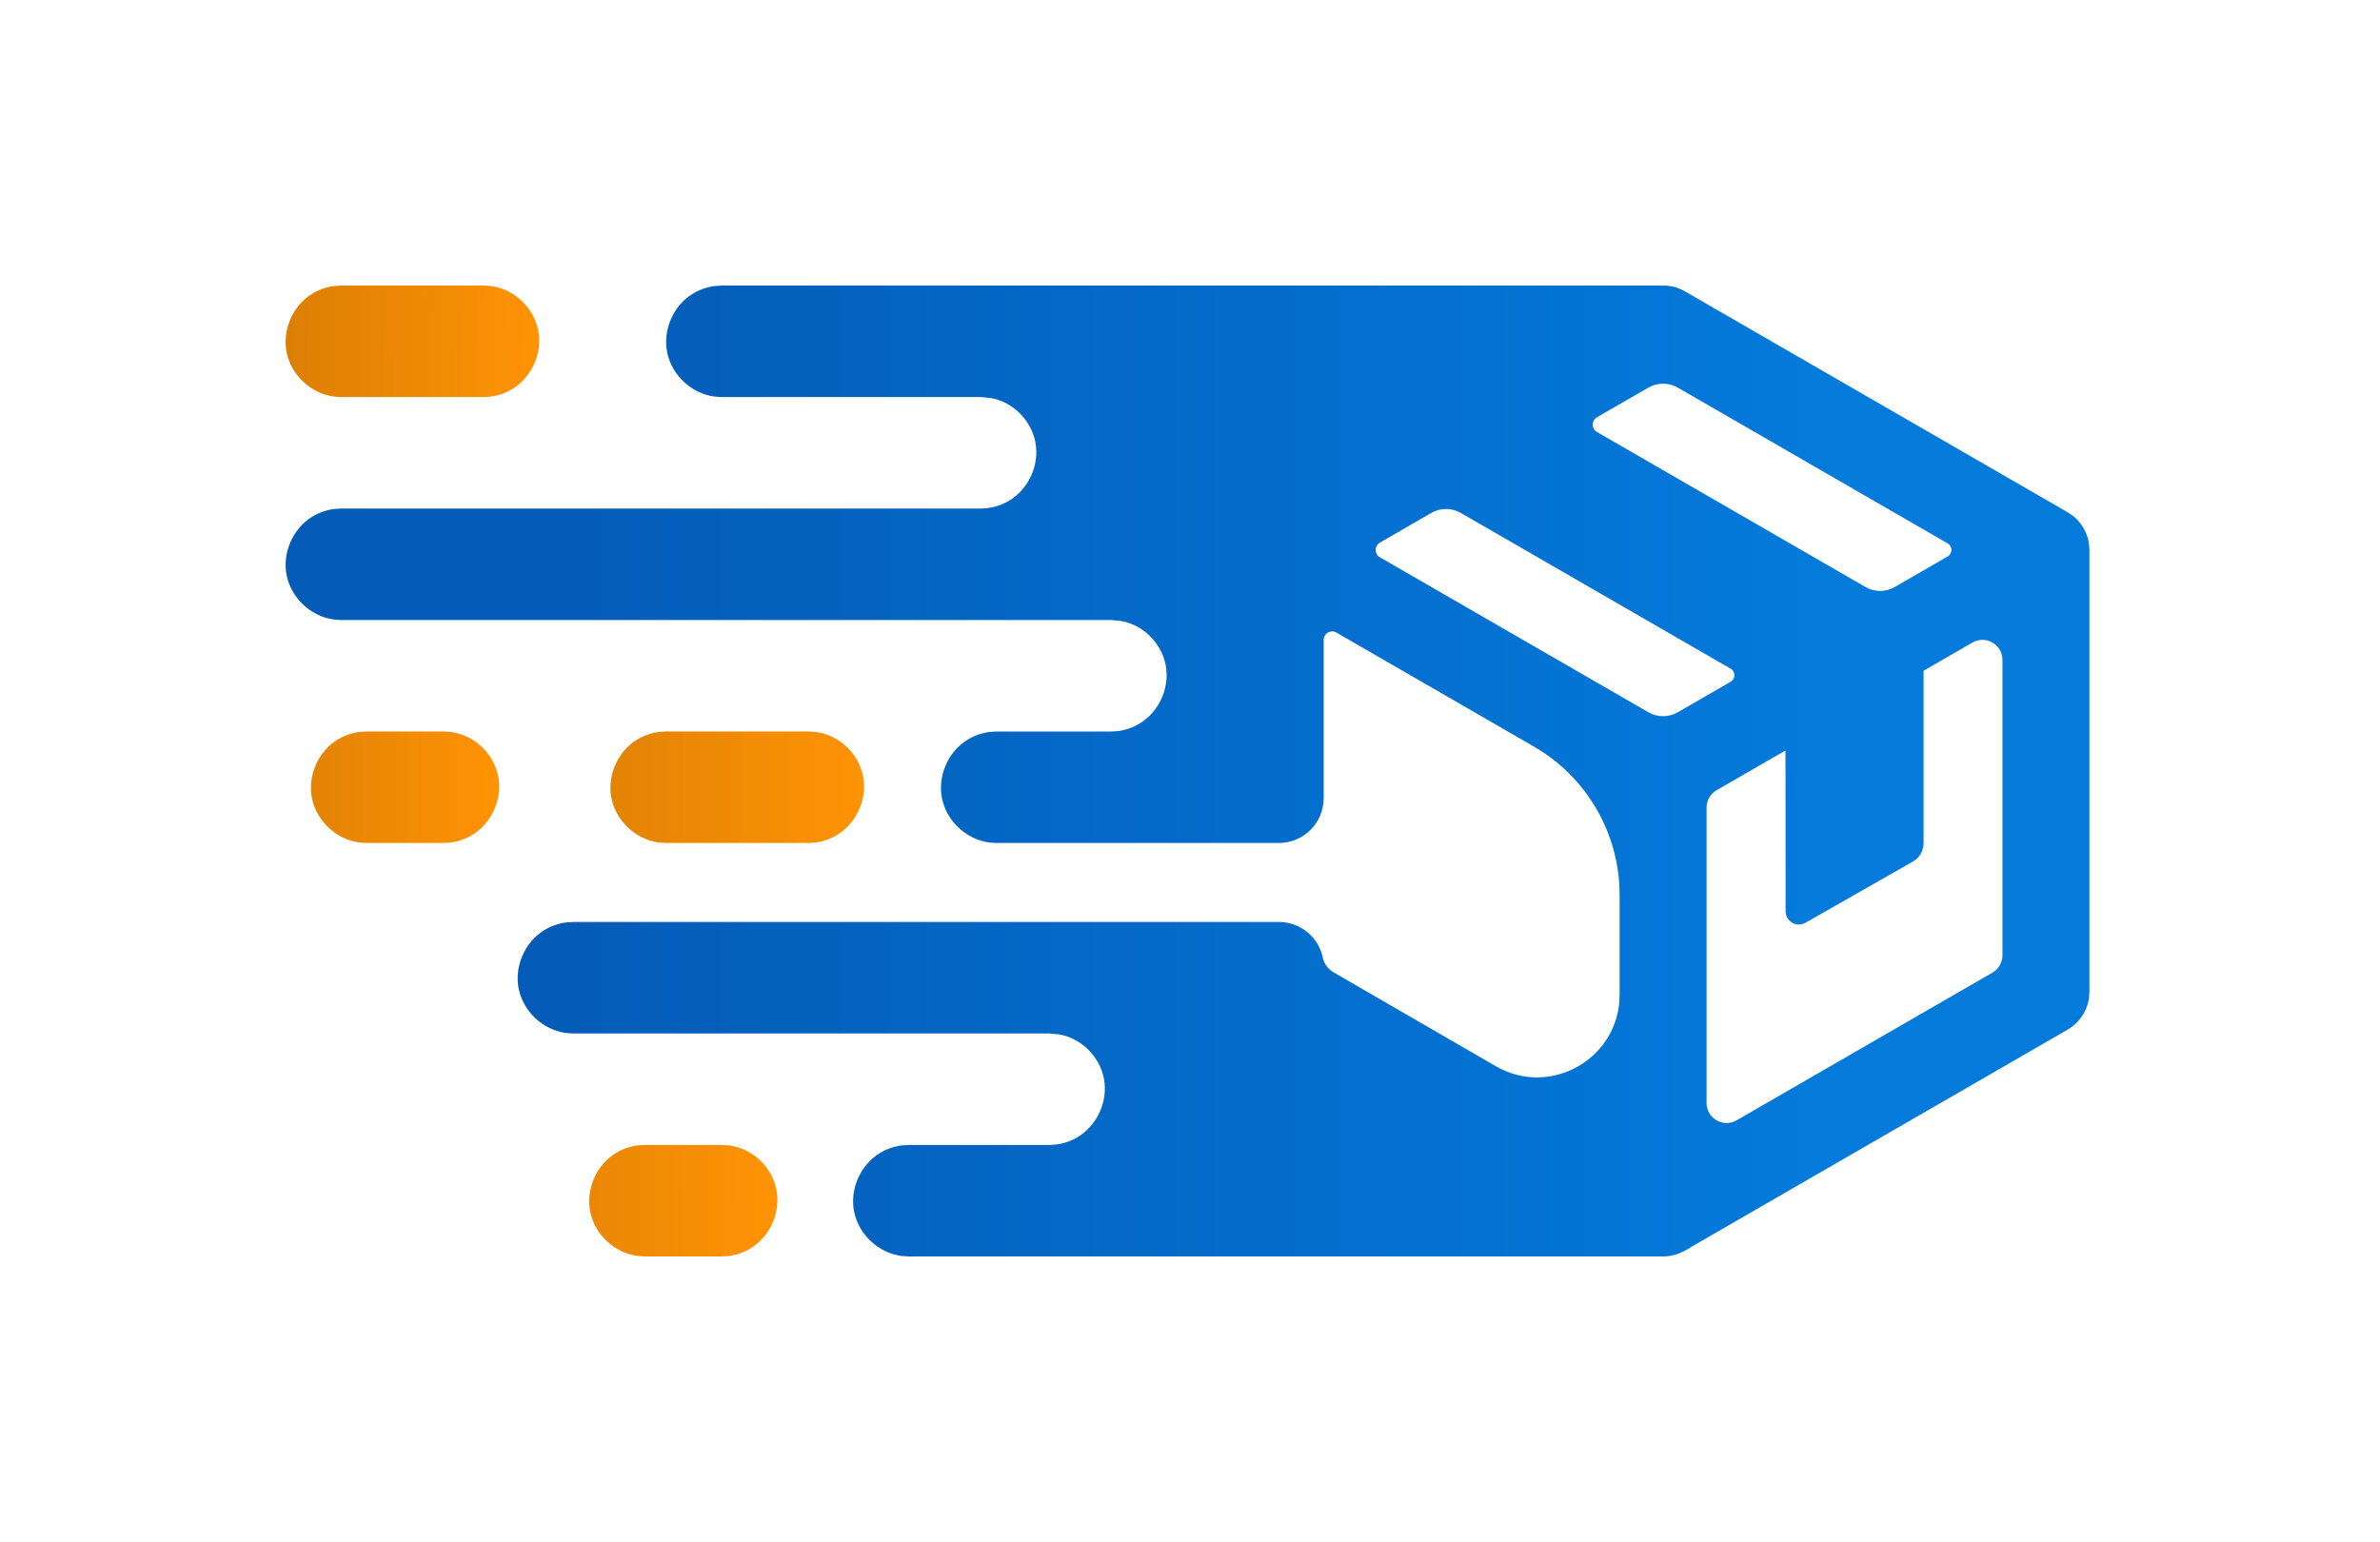
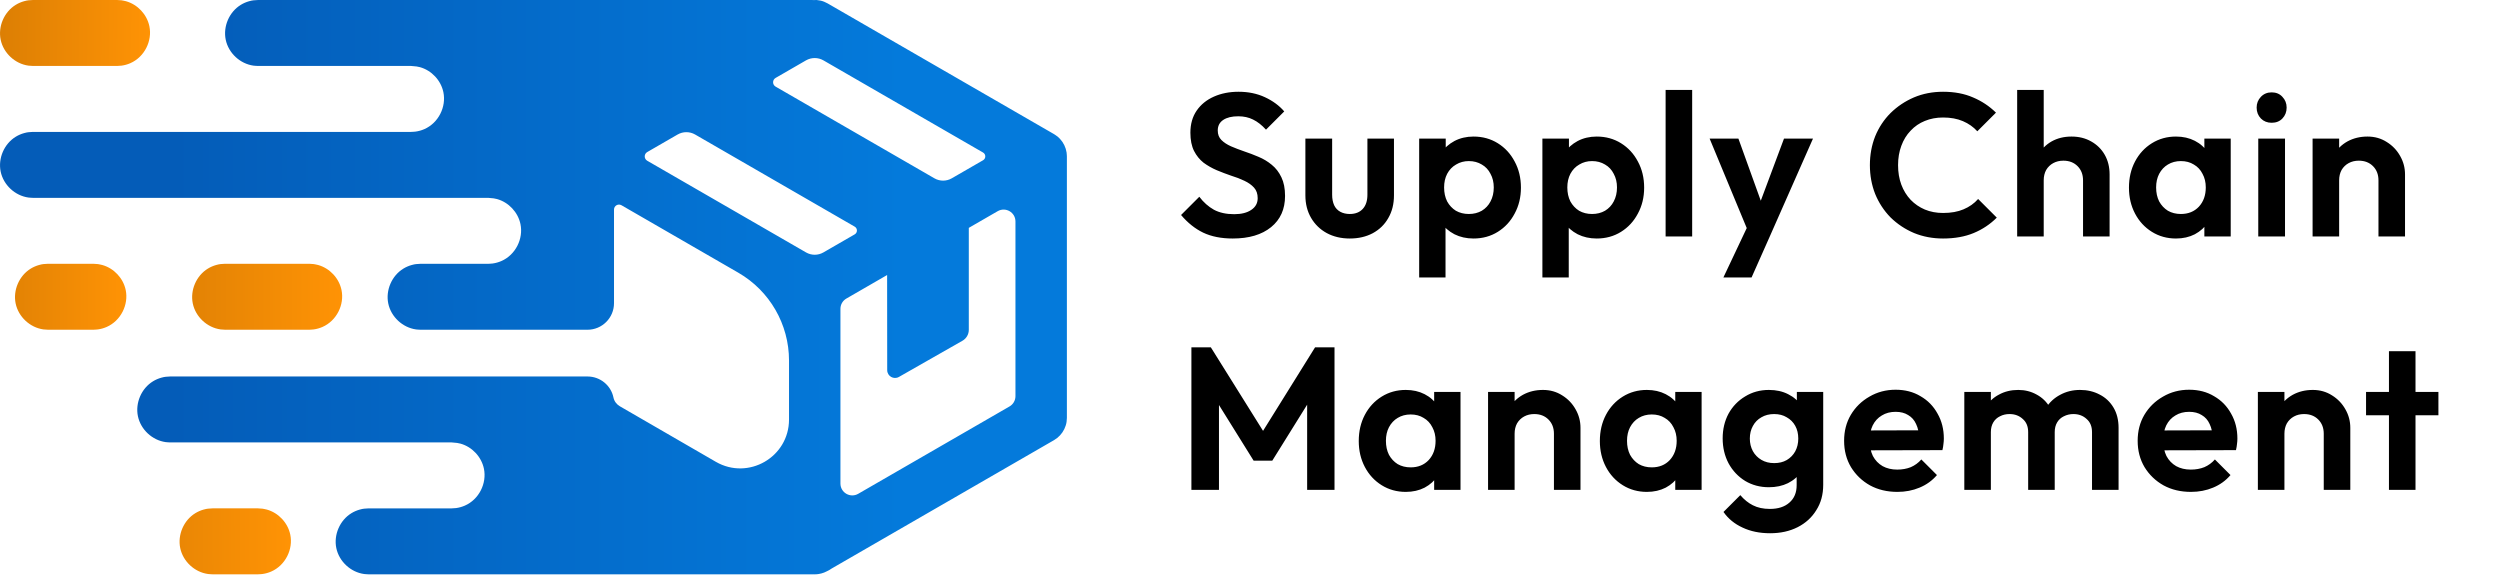
- <svg xmlns="http://www.w3.org/2000/svg" width="250" height="162" viewBox="0 0 250 162" fill="none">
-   <path d="M69.172 88.505C69.436 88.541 69.704 88.541 69.97 88.56H84.919C85.184 88.542 85.452 88.542 85.716 88.505C86.245 88.433 86.761 88.287 87.252 88.074C89.797 86.968 91.189 84.096 90.652 81.511C90.211 79.39 88.549 77.638 86.499 77.064C86.243 76.991 85.977 76.955 85.716 76.9C85.45 76.882 85.184 76.864 84.919 76.846H69.97C69.263 76.894 69.077 76.87 68.39 77.063C67.876 77.206 67.383 77.42 66.927 77.698C64.853 78.959 63.749 81.549 64.236 83.893C64.734 86.288 66.8 88.179 69.172 88.505Z" fill="url(#paint0_linear_534_1029)" />
-   <path d="M35.05 41.658C35.314 41.694 35.582 41.694 35.848 41.713H50.797C51.062 41.694 51.33 41.694 51.594 41.658C52.123 41.586 52.639 41.441 53.13 41.228C55.675 40.122 57.067 37.251 56.53 34.665C56.089 32.544 54.426 30.792 52.377 30.218C52.121 30.146 51.855 30.109 51.594 30.055C51.328 30.036 51.062 30.019 50.797 30H35.848C35.141 30.048 34.955 30.024 34.268 30.217C33.754 30.36 33.261 30.575 32.805 30.852C30.731 32.113 29.627 34.703 30.114 37.047C30.612 39.441 32.678 41.332 35.05 41.658Z" fill="url(#paint1_linear_534_1029)" />
-   <path d="M48.171 77.066C47.915 76.993 47.649 76.957 47.388 76.902C47.123 76.884 46.857 76.866 46.591 76.848H38.51C37.803 76.895 37.617 76.872 36.93 77.065C36.416 77.208 35.924 77.422 35.467 77.7C33.393 78.961 32.289 81.551 32.776 83.895C33.274 86.288 35.34 88.18 37.712 88.505C37.976 88.541 38.244 88.541 38.51 88.56H46.591C46.857 88.542 47.124 88.542 47.388 88.505C47.917 88.433 48.434 88.287 48.924 88.074C51.469 86.968 52.862 84.096 52.325 81.511C51.884 79.392 50.222 77.64 48.171 77.066Z" fill="url(#paint2_linear_534_1029)" />
-   <path d="M77.398 120.503C77.142 120.431 76.877 120.395 76.616 120.34C76.35 120.321 76.084 120.304 75.819 120.285H67.737C67.031 120.334 66.844 120.31 66.157 120.502C65.643 120.646 65.151 120.86 64.695 121.137C62.62 122.399 61.516 124.988 62.004 127.333C62.501 129.725 64.568 131.617 66.94 131.942C67.204 131.979 67.472 131.979 67.737 131.997H75.819C76.084 131.979 76.352 131.979 76.616 131.942C77.144 131.87 77.661 131.725 78.152 131.512C80.697 130.406 82.089 127.535 81.552 124.95C81.112 122.83 79.449 121.078 77.398 120.503Z" fill="url(#paint3_linear_534_1029)" />
-   <path d="M219.471 57.669C219.469 57.621 219.467 57.574 219.463 57.526C219.456 57.381 219.448 57.236 219.426 57.094C219.29 56.191 218.878 55.337 218.257 54.668C217.937 54.322 217.773 54.208 217.485 54.015C217.418 53.967 217.348 53.921 217.278 53.877C217.251 53.859 217.222 53.839 217.192 53.82L176.975 30.601C176.77 30.502 176.572 30.388 176.36 30.305C175.792 30.082 175.63 30.092 175.032 30.002C174.827 30.002 174.623 30.003 174.419 30.013C174.367 30.009 174.314 30.006 174.262 30.002H75.818C75.112 30.05 74.925 30.026 74.238 30.219C73.723 30.363 73.232 30.576 72.775 30.854C70.701 32.115 69.597 34.705 70.085 37.049C70.582 39.442 72.648 41.334 75.021 41.659C75.285 41.695 75.552 41.695 75.818 41.714H103.017C103.287 41.739 103.724 41.779 103.993 41.805C104.194 41.842 104.394 41.876 104.59 41.931C106.641 42.505 108.303 44.258 108.744 46.378C109.281 48.964 107.889 51.835 105.344 52.941C104.854 53.154 104.337 53.299 103.808 53.371C103.544 53.407 103.276 53.407 103.01 53.426H35.849C35.142 53.474 34.956 53.45 34.269 53.643C33.755 53.786 33.262 54 32.806 54.278C30.732 55.539 29.628 58.128 30.115 60.473C30.613 62.866 32.679 64.758 35.051 65.083C35.315 65.119 35.583 65.119 35.849 65.138H116.707C116.976 65.163 117.413 65.203 117.683 65.229C117.883 65.266 118.083 65.3 118.28 65.355C120.33 65.929 121.993 67.682 122.433 69.802C122.971 72.388 121.578 75.259 119.033 76.365C118.544 76.578 118.027 76.723 117.497 76.796C117.233 76.832 116.966 76.832 116.7 76.851H104.687C103.981 76.899 103.794 76.875 103.107 77.068C102.593 77.211 102.101 77.425 101.645 77.703C99.57 78.964 98.467 81.554 98.954 83.898C99.451 86.291 101.518 88.183 103.89 88.508C104.154 88.544 104.421 88.544 104.687 88.563H134.331C136.935 88.563 139.045 86.452 139.045 83.848V67.221C139.045 66.539 139.784 66.112 140.375 66.453L161.124 78.433C166.696 81.649 170.128 87.594 170.128 94.028V104.508C170.128 111.182 162.905 115.352 157.126 112.015L140.092 102.159C139.51 101.823 139.084 101.262 138.949 100.605C138.51 98.461 136.608 96.863 134.331 96.863H60.223C59.517 96.911 59.33 96.887 58.643 97.08C58.129 97.223 57.637 97.437 57.181 97.715C55.106 98.976 54.003 101.565 54.49 103.91C54.987 106.303 57.054 108.195 59.426 108.52C59.69 108.556 59.958 108.556 60.223 108.575H110.216C110.486 108.6 110.923 108.64 111.192 108.666C111.393 108.703 111.593 108.737 111.789 108.792C113.839 109.366 115.502 111.119 115.943 113.239C116.48 115.825 115.088 118.696 112.543 119.802C112.053 120.015 111.536 120.16 111.007 120.233C110.743 120.269 110.475 120.269 110.209 120.288H95.46C94.753 120.336 94.567 120.312 93.88 120.505C93.366 120.648 92.874 120.862 92.417 121.14C90.343 122.401 89.239 124.99 89.726 127.335C90.224 129.728 92.29 131.62 94.662 131.945C94.926 131.981 95.194 131.981 95.46 132H174.405C174.436 131.998 174.466 131.996 174.498 131.995C174.568 131.998 174.637 132.001 174.708 132C174.817 132.001 174.927 131.996 175.035 131.988C175.156 131.979 175.276 131.964 175.396 131.945C175.726 131.894 176.051 131.807 176.363 131.684C176.476 131.64 176.585 131.586 176.693 131.532C176.708 131.526 176.723 131.521 176.737 131.514C177.09 131.361 177.419 131.172 177.725 130.956L217.194 108.169C217.382 108.041 217.58 107.927 217.758 107.784C218.471 107.216 219.005 106.432 219.274 105.56C219.454 104.977 219.431 104.816 219.477 104.213V57.775C219.474 57.74 219.472 57.704 219.471 57.669ZM176.248 40.726L204.591 57.09C205.118 57.394 205.118 58.155 204.591 58.459L199.03 61.669C198.078 62.219 196.904 62.219 195.953 61.669L167.744 45.383C167.15 45.04 167.15 44.183 167.744 43.84L173.14 40.725C174.101 40.171 175.286 40.171 176.248 40.726ZM173.155 74.832L144.947 58.547C144.353 58.204 144.353 57.347 144.947 57.004L150.343 53.889C151.304 53.334 152.489 53.334 153.451 53.889L181.793 70.253C182.32 70.557 182.32 71.318 181.793 71.622L176.232 74.832C175.28 75.381 174.107 75.381 173.155 74.832ZM210.343 100.362C210.343 101.113 209.942 101.808 209.291 102.184L182.416 117.7C181.014 118.51 179.26 117.498 179.26 115.878V84.845C179.26 84.094 179.66 83.399 180.312 83.023L187.55 78.844C187.554 84.227 187.561 91.894 187.566 95.738C187.567 96.806 188.721 97.472 189.649 96.943L200.93 90.517C201.627 90.12 202.057 89.379 202.057 88.577V70.468L207.187 67.506C208.589 66.696 210.343 67.709 210.343 69.328V100.362Z" fill="url(#paint4_linear_534_1029)" />
+ <svg xmlns="http://www.w3.org/2000/svg" width="444" height="102" viewBox="0 0 444 102" fill="none">
+   <path d="M39.174 58.505C39.438 58.541 39.706 58.541 39.971 58.56H54.92C55.186 58.542 55.454 58.542 55.718 58.505C56.246 58.433 56.763 58.287 57.254 58.074C59.799 56.968 61.191 54.096 60.654 51.511C60.213 49.39 58.55 47.638 56.5 47.064C56.244 46.991 55.979 46.955 55.718 46.9C55.452 46.882 55.186 46.864 54.92 46.846H39.971C39.265 46.894 39.078 46.87 38.392 47.063C37.878 47.206 37.385 47.42 36.929 47.698C34.855 48.959 33.751 51.549 34.238 53.893C34.735 56.288 36.802 58.179 39.174 58.505Z" fill="url(#paint0_linear_204_1074)" />
+   <path d="M5.052 11.658C5.316 11.694 5.584 11.694 5.849 11.713H20.798C21.064 11.694 21.332 11.694 21.596 11.658C22.124 11.586 22.641 11.441 23.132 11.228C25.677 10.122 27.069 7.251 26.532 4.665C26.091 2.544 24.428 0.792 22.378 0.218C22.122 0.146 21.857 0.109 21.596 0.055C21.33 0.036 21.064 0.019 20.798 0H5.849C5.143 0.048 4.956 0.024 4.27 0.217C3.756 0.36 3.263 0.574 2.807 0.852C0.733 2.113 -0.371 4.703 0.116 7.048C0.613 9.441 2.68 11.332 5.052 11.658Z" fill="url(#paint1_linear_204_1074)" />
+   <path d="M18.173 47.066C17.917 46.993 17.651 46.957 17.39 46.902C17.124 46.884 16.858 46.866 16.593 46.848H8.511C7.805 46.895 7.618 46.872 6.932 47.065C6.418 47.208 5.925 47.422 5.469 47.7C3.395 48.961 2.291 51.551 2.778 53.895C3.275 56.288 5.342 58.179 7.714 58.505C7.978 58.541 8.246 58.541 8.511 58.56H16.593C16.858 58.542 17.126 58.542 17.39 58.505C17.919 58.433 18.436 58.287 18.926 58.074C21.471 56.968 22.863 54.096 22.327 51.511C21.885 49.392 20.224 47.64 18.173 47.066Z" fill="url(#paint2_linear_204_1074)" />
+   <path d="M47.4 90.503C47.144 90.431 46.878 90.395 46.618 90.34C46.352 90.321 46.086 90.304 45.82 90.285H37.739C37.033 90.334 36.846 90.31 36.159 90.502C35.644 90.646 35.153 90.86 34.697 91.137C32.622 92.399 31.518 94.988 32.006 97.333C32.503 99.725 34.569 101.617 36.942 101.942C37.206 101.979 37.473 101.979 37.739 101.997H45.82C46.086 101.979 46.354 101.979 46.618 101.942C47.146 101.87 47.663 101.725 48.154 101.512C50.699 100.406 52.091 97.535 51.554 94.95C51.114 92.83 49.451 91.078 47.4 90.503Z" fill="url(#paint3_linear_204_1074)" />
+   <path d="M189.473 27.669C189.471 27.621 189.469 27.573 189.465 27.526C189.458 27.381 189.45 27.236 189.428 27.094C189.292 26.191 188.88 25.337 188.259 24.668C187.939 24.322 187.775 24.207 187.487 24.015C187.42 23.967 187.35 23.921 187.28 23.877C187.253 23.859 187.224 23.839 187.194 23.82L146.977 0.601C146.772 0.502 146.574 0.388 146.362 0.305C145.794 0.082 145.632 0.092 145.034 0.002C144.829 0.002 144.625 0.003 144.421 0.013C144.369 0.009 144.316 0.006 144.264 0.002H45.82C45.113 0.05 44.927 0.026 44.24 0.219C43.725 0.362 43.233 0.576 42.777 0.854C40.703 2.115 39.599 4.704 40.086 7.049C40.584 9.442 42.65 11.334 45.023 11.659C45.286 11.695 45.554 11.695 45.82 11.714H73.019C73.289 11.739 73.726 11.779 73.995 11.805C74.196 11.842 74.396 11.876 74.592 11.931C76.643 12.505 78.305 14.258 78.746 16.378C79.283 18.964 77.891 21.835 75.346 22.941C74.856 23.154 74.339 23.299 73.81 23.371C73.546 23.407 73.278 23.407 73.012 23.426H5.85C5.144 23.474 4.957 23.45 4.271 23.643C3.757 23.786 3.264 24 2.808 24.278C0.734 25.539 -0.37 28.128 0.117 30.473C0.614 32.866 2.681 34.758 5.053 35.083C5.317 35.119 5.585 35.119 5.85 35.138H86.709C86.978 35.163 87.415 35.203 87.685 35.229C87.885 35.266 88.085 35.3 88.282 35.355C90.332 35.929 91.995 37.682 92.435 39.802C92.973 42.388 91.58 45.259 89.035 46.365C88.546 46.578 88.029 46.723 87.499 46.796C87.235 46.832 86.968 46.832 86.702 46.851H74.689C73.983 46.899 73.796 46.875 73.109 47.068C72.595 47.211 72.103 47.425 71.647 47.703C69.572 48.964 68.469 51.554 68.955 53.898C69.453 56.291 71.52 58.183 73.892 58.508C74.156 58.544 74.423 58.544 74.689 58.563H104.333C106.937 58.563 109.047 56.452 109.047 53.848V37.221C109.047 36.539 109.786 36.112 110.377 36.453L131.126 48.433C136.698 51.649 140.13 57.594 140.13 64.028V74.508C140.13 81.182 132.907 85.352 127.128 82.015L110.094 72.159C109.512 71.823 109.086 71.262 108.951 70.605C108.512 68.461 106.61 66.863 104.333 66.863H30.225C29.519 66.911 29.332 66.887 28.645 67.08C28.13 67.223 27.639 67.437 27.182 67.715C25.108 68.976 24.005 71.565 24.492 73.91C24.989 76.303 27.055 78.195 29.428 78.52C29.692 78.556 29.959 78.556 30.225 78.575H80.218C80.488 78.6 80.925 78.64 81.194 78.666C81.395 78.703 81.595 78.737 81.791 78.792C83.841 79.366 85.504 81.119 85.945 83.239C86.482 85.825 85.09 88.696 82.545 89.802C82.055 90.015 81.538 90.16 81.009 90.233C80.745 90.269 80.477 90.269 80.211 90.288H65.462C64.755 90.336 64.568 90.312 63.882 90.505C63.368 90.648 62.875 90.862 62.419 91.14C60.345 92.401 59.241 94.99 59.728 97.335C60.225 99.728 62.292 101.62 64.664 101.945C64.928 101.981 65.196 101.981 65.462 102H144.407C144.438 101.998 144.468 101.996 144.5 101.995C144.57 101.998 144.639 102.001 144.71 102C144.819 102.001 144.929 101.996 145.037 101.988C145.158 101.979 145.278 101.964 145.398 101.945C145.728 101.894 146.053 101.807 146.365 101.684C146.478 101.64 146.587 101.586 146.695 101.532C146.71 101.526 146.725 101.521 146.739 101.514C147.092 101.361 147.421 101.172 147.727 100.956L187.196 78.169C187.384 78.041 187.582 77.927 187.76 77.784C188.473 77.216 189.007 76.432 189.276 75.56C189.456 74.977 189.433 74.816 189.479 74.213V27.775C189.476 27.74 189.474 27.704 189.473 27.669ZM146.25 10.726L174.593 27.09C175.12 27.394 175.12 28.155 174.593 28.459L169.032 31.669C168.08 32.219 166.906 32.219 165.955 31.669L137.746 15.383C137.152 15.04 137.152 14.183 137.746 13.84L143.142 10.725C144.103 10.171 145.288 10.171 146.25 10.726ZM143.157 44.832L114.949 28.547C114.355 28.204 114.355 27.347 114.949 27.004L120.345 23.889C121.306 23.334 122.491 23.334 123.453 23.889L151.795 40.253C152.322 40.557 152.322 41.318 151.795 41.622L146.234 44.832C145.282 45.381 144.109 45.381 143.157 44.832ZM180.345 70.362C180.345 71.113 179.944 71.808 179.293 72.184L152.418 87.7C151.016 88.51 149.262 87.498 149.262 85.878V54.845C149.262 54.094 149.662 53.399 150.314 53.023L157.552 48.844C157.556 54.227 157.563 61.895 157.568 65.738C157.569 66.806 158.723 67.472 159.651 66.943L170.932 60.517C171.629 60.12 172.059 59.38 172.059 58.577V40.468L177.189 37.506C178.591 36.696 180.345 37.709 180.345 39.328V70.362Z" fill="url(#paint4_linear_204_1074)" />
+   <path d="M218.937 42.36C216.897 42.36 215.145 42.012 213.681 41.316C212.241 40.62 210.933 39.576 209.757 38.184L212.997 34.944C213.741 35.928 214.605 36.696 215.589 37.248C216.573 37.776 217.773 38.04 219.189 38.04C220.461 38.04 221.469 37.788 222.213 37.284C222.981 36.78 223.365 36.084 223.365 35.196C223.365 34.428 223.149 33.804 222.717 33.324C222.285 32.844 221.709 32.436 220.989 32.1C220.293 31.764 219.513 31.464 218.649 31.2C217.809 30.912 216.957 30.588 216.093 30.228C215.253 29.868 214.473 29.424 213.753 28.896C213.057 28.344 212.493 27.648 212.061 26.808C211.629 25.944 211.413 24.864 211.413 23.568C211.413 22.032 211.785 20.724 212.529 19.644C213.273 18.564 214.293 17.736 215.589 17.16C216.885 16.584 218.349 16.296 219.981 16.296C221.709 16.296 223.269 16.62 224.661 17.268C226.053 17.916 227.193 18.756 228.081 19.788L224.841 23.028C224.097 22.212 223.329 21.612 222.537 21.228C221.769 20.844 220.893 20.652 219.909 20.652C218.781 20.652 217.893 20.868 217.245 21.3C216.597 21.732 216.273 22.356 216.273 23.172C216.273 23.868 216.489 24.432 216.921 24.864C217.353 25.296 217.917 25.668 218.613 25.98C219.333 26.292 220.113 26.592 220.953 26.88C221.817 27.168 222.669 27.492 223.509 27.852C224.373 28.212 225.153 28.68 225.849 29.256C226.569 29.832 227.145 30.576 227.577 31.488C228.009 32.376 228.225 33.48 228.225 34.8C228.225 37.152 227.397 39 225.741 40.344C224.085 41.688 221.817 42.36 218.937 42.36ZM239.721 42.36C238.185 42.36 236.817 42.036 235.617 41.388C234.441 40.74 233.517 39.84 232.845 38.688C232.173 37.536 231.837 36.204 231.837 34.692V24.612H236.589V34.584C236.589 35.304 236.709 35.928 236.949 36.456C237.189 36.96 237.549 37.344 238.029 37.608C238.509 37.872 239.073 38.004 239.721 38.004C240.705 38.004 241.473 37.704 242.025 37.104C242.577 36.504 242.853 35.664 242.853 34.584V24.612H247.569V34.692C247.569 36.228 247.233 37.572 246.561 38.724C245.913 39.876 244.989 40.776 243.789 41.424C242.613 42.048 241.257 42.36 239.721 42.36ZM261.693 42.36C260.445 42.36 259.317 42.108 258.309 41.604C257.301 41.076 256.497 40.368 255.897 39.48C255.297 38.592 254.973 37.572 254.925 36.42V30.264C254.973 29.112 255.297 28.092 255.897 27.204C256.521 26.292 257.325 25.572 258.309 25.044C259.317 24.516 260.445 24.252 261.693 24.252C263.301 24.252 264.741 24.648 266.013 25.44C267.285 26.232 268.281 27.312 269.001 28.68C269.745 30.048 270.117 31.596 270.117 33.324C270.117 35.028 269.745 36.564 269.001 37.932C268.281 39.3 267.285 40.38 266.013 41.172C264.741 41.964 263.301 42.36 261.693 42.36ZM252.045 49.272V24.612H256.761V29.184L255.969 33.396L256.725 37.608V49.272H252.045ZM260.865 38.004C261.729 38.004 262.497 37.812 263.169 37.428C263.841 37.02 264.357 36.468 264.717 35.772C265.101 35.052 265.293 34.224 265.293 33.288C265.293 32.376 265.101 31.572 264.717 30.876C264.357 30.156 263.841 29.604 263.169 29.22C262.497 28.812 261.729 28.608 260.865 28.608C260.025 28.608 259.269 28.812 258.597 29.22C257.925 29.604 257.397 30.156 257.013 30.876C256.653 31.572 256.473 32.376 256.473 33.288C256.473 34.224 256.653 35.052 257.013 35.772C257.397 36.468 257.913 37.02 258.561 37.428C259.233 37.812 260.001 38.004 260.865 38.004ZM283.577 42.36C282.329 42.36 281.201 42.108 280.193 41.604C279.185 41.076 278.381 40.368 277.781 39.48C277.181 38.592 276.857 37.572 276.809 36.42V30.264C276.857 29.112 277.181 28.092 277.781 27.204C278.405 26.292 279.209 25.572 280.193 25.044C281.201 24.516 282.329 24.252 283.577 24.252C285.185 24.252 286.625 24.648 287.897 25.44C289.169 26.232 290.165 27.312 290.885 28.68C291.629 30.048 292.001 31.596 292.001 33.324C292.001 35.028 291.629 36.564 290.885 37.932C290.165 39.3 289.169 40.38 287.897 41.172C286.625 41.964 285.185 42.36 283.577 42.36ZM273.929 49.272V24.612H278.645V29.184L277.853 33.396L278.609 37.608V49.272H273.929ZM282.749 38.004C283.613 38.004 284.381 37.812 285.053 37.428C285.725 37.02 286.241 36.468 286.601 35.772C286.985 35.052 287.177 34.224 287.177 33.288C287.177 32.376 286.985 31.572 286.601 30.876C286.241 30.156 285.725 29.604 285.053 29.22C284.381 28.812 283.613 28.608 282.749 28.608C281.909 28.608 281.153 28.812 280.481 29.22C279.809 29.604 279.281 30.156 278.897 30.876C278.537 31.572 278.357 32.376 278.357 33.288C278.357 34.224 278.537 35.052 278.897 35.772C279.281 36.468 279.797 37.02 280.445 37.428C281.117 37.812 281.885 38.004 282.749 38.004ZM295.813 42V15.972H300.529V42H295.813ZM310.9 42.144L303.628 24.612H308.74L313.564 38.004H311.836L316.84 24.612H321.988L314.248 42.144H310.9ZM306.076 49.272L311.368 38.076L314.248 42.144L311.08 49.272H306.076ZM345.088 42.36C343.24 42.36 341.524 42.036 339.94 41.388C338.356 40.716 336.964 39.792 335.764 38.616C334.588 37.416 333.676 36.024 333.028 34.44C332.404 32.856 332.092 31.152 332.092 29.328C332.092 27.504 332.404 25.8 333.028 24.216C333.676 22.632 334.588 21.252 335.764 20.076C336.964 18.9 338.344 17.976 339.904 17.304C341.488 16.632 343.216 16.296 345.088 16.296C347.104 16.296 348.88 16.632 350.416 17.304C351.952 17.952 353.308 18.852 354.484 20.004L351.172 23.316C350.476 22.548 349.624 21.948 348.616 21.516C347.608 21.084 346.432 20.868 345.088 20.868C343.912 20.868 342.832 21.072 341.848 21.48C340.888 21.864 340.048 22.44 339.328 23.208C338.608 23.952 338.056 24.852 337.672 25.908C337.288 26.94 337.096 28.08 337.096 29.328C337.096 30.6 337.288 31.752 337.672 32.784C338.056 33.816 338.608 34.716 339.328 35.484C340.048 36.228 340.888 36.804 341.848 37.212C342.832 37.62 343.912 37.824 345.088 37.824C346.504 37.824 347.716 37.608 348.724 37.176C349.756 36.744 350.62 36.132 351.316 35.34L354.628 38.652C353.452 39.828 352.084 40.74 350.524 41.388C348.964 42.036 347.152 42.36 345.088 42.36ZM369.948 42V32.028C369.948 30.996 369.624 30.156 368.976 29.508C368.328 28.86 367.488 28.536 366.456 28.536C365.784 28.536 365.184 28.68 364.656 28.968C364.128 29.256 363.708 29.664 363.396 30.192C363.108 30.72 362.964 31.332 362.964 32.028L361.128 31.092C361.128 29.724 361.416 28.536 361.992 27.528C362.568 26.496 363.36 25.692 364.368 25.116C365.4 24.54 366.576 24.252 367.896 24.252C369.216 24.252 370.38 24.54 371.388 25.116C372.42 25.692 373.224 26.484 373.8 27.492C374.376 28.5 374.664 29.664 374.664 30.984V42H369.948ZM358.248 42V15.972H362.964V42H358.248ZM386.455 42.36C384.871 42.36 383.443 41.964 382.171 41.172C380.899 40.38 379.903 39.3 379.183 37.932C378.463 36.564 378.103 35.028 378.103 33.324C378.103 31.596 378.463 30.048 379.183 28.68C379.903 27.312 380.899 26.232 382.171 25.44C383.443 24.648 384.871 24.252 386.455 24.252C387.703 24.252 388.819 24.504 389.803 25.008C390.787 25.512 391.567 26.22 392.143 27.132C392.743 28.02 393.067 29.028 393.115 30.156V36.42C393.067 37.572 392.743 38.592 392.143 39.48C391.567 40.368 390.787 41.076 389.803 41.604C388.819 42.108 387.703 42.36 386.455 42.36ZM387.319 38.004C388.639 38.004 389.707 37.572 390.523 36.708C391.339 35.82 391.747 34.68 391.747 33.288C391.747 32.376 391.555 31.572 391.171 30.876C390.811 30.156 390.295 29.604 389.623 29.22C388.975 28.812 388.207 28.608 387.319 28.608C386.455 28.608 385.687 28.812 385.015 29.22C384.367 29.604 383.851 30.156 383.467 30.876C383.107 31.572 382.927 32.376 382.927 33.288C382.927 34.224 383.107 35.052 383.467 35.772C383.851 36.468 384.367 37.02 385.015 37.428C385.687 37.812 386.455 38.004 387.319 38.004ZM391.495 42V37.32L392.251 33.072L391.495 28.896V24.612H396.175V42H391.495ZM401.067 42V24.612H405.819V42H401.067ZM403.443 21.804C402.675 21.804 402.039 21.552 401.535 21.048C401.031 20.52 400.779 19.872 400.779 19.104C400.779 18.36 401.031 17.724 401.535 17.196C402.039 16.668 402.675 16.404 403.443 16.404C404.235 16.404 404.871 16.668 405.351 17.196C405.855 17.724 406.107 18.36 406.107 19.104C406.107 19.872 405.855 20.52 405.351 21.048C404.871 21.552 404.235 21.804 403.443 21.804ZM422.416 42V32.028C422.416 30.996 422.092 30.156 421.444 29.508C420.796 28.86 419.956 28.536 418.924 28.536C418.252 28.536 417.652 28.68 417.124 28.968C416.596 29.256 416.176 29.664 415.864 30.192C415.576 30.72 415.432 31.332 415.432 32.028L413.596 31.092C413.596 29.724 413.884 28.536 414.46 27.528C415.06 26.496 415.876 25.692 416.908 25.116C417.964 24.54 419.152 24.252 420.472 24.252C421.744 24.252 422.884 24.576 423.892 25.224C424.9 25.848 425.692 26.676 426.268 27.708C426.844 28.716 427.132 29.808 427.132 30.984V42H422.416ZM410.716 42V24.612H415.432V42H410.716ZM211.593 87V61.692H215.049L225.309 78.108H223.329L233.553 61.692H237.009V87H232.149V70.08L233.085 70.368L225.957 81.816H222.645L215.517 70.368L216.489 70.08V87H211.593ZM249.667 87.36C248.083 87.36 246.655 86.964 245.383 86.172C244.111 85.38 243.115 84.3 242.395 82.932C241.675 81.564 241.315 80.028 241.315 78.324C241.315 76.596 241.675 75.048 242.395 73.68C243.115 72.312 244.111 71.232 245.383 70.44C246.655 69.648 248.083 69.252 249.667 69.252C250.915 69.252 252.031 69.504 253.015 70.008C253.999 70.512 254.779 71.22 255.355 72.132C255.955 73.02 256.279 74.028 256.327 75.156V81.42C256.279 82.572 255.955 83.592 255.355 84.48C254.779 85.368 253.999 86.076 253.015 86.604C252.031 87.108 250.915 87.36 249.667 87.36ZM250.531 83.004C251.851 83.004 252.919 82.572 253.735 81.708C254.551 80.82 254.959 79.68 254.959 78.288C254.959 77.376 254.767 76.572 254.383 75.876C254.023 75.156 253.507 74.604 252.835 74.22C252.187 73.812 251.419 73.608 250.531 73.608C249.667 73.608 248.899 73.812 248.227 74.22C247.579 74.604 247.063 75.156 246.679 75.876C246.319 76.572 246.139 77.376 246.139 78.288C246.139 79.224 246.319 80.052 246.679 80.772C247.063 81.468 247.579 82.02 248.227 82.428C248.899 82.812 249.667 83.004 250.531 83.004ZM254.707 87V82.32L255.463 78.072L254.707 73.896V69.612H259.387V87H254.707ZM275.979 87V77.028C275.979 75.996 275.655 75.156 275.007 74.508C274.359 73.86 273.519 73.536 272.487 73.536C271.815 73.536 271.215 73.68 270.687 73.968C270.159 74.256 269.739 74.664 269.427 75.192C269.139 75.72 268.995 76.332 268.995 77.028L267.159 76.092C267.159 74.724 267.447 73.536 268.023 72.528C268.623 71.496 269.439 70.692 270.471 70.116C271.527 69.54 272.715 69.252 274.035 69.252C275.307 69.252 276.447 69.576 277.455 70.224C278.463 70.848 279.255 71.676 279.831 72.708C280.407 73.716 280.695 74.808 280.695 75.984V87H275.979ZM264.279 87V69.612H268.995V87H264.279ZM292.486 87.36C290.902 87.36 289.474 86.964 288.202 86.172C286.93 85.38 285.934 84.3 285.214 82.932C284.494 81.564 284.134 80.028 284.134 78.324C284.134 76.596 284.494 75.048 285.214 73.68C285.934 72.312 286.93 71.232 288.202 70.44C289.474 69.648 290.902 69.252 292.486 69.252C293.734 69.252 294.85 69.504 295.834 70.008C296.818 70.512 297.598 71.22 298.174 72.132C298.774 73.02 299.098 74.028 299.146 75.156V81.42C299.098 82.572 298.774 83.592 298.174 84.48C297.598 85.368 296.818 86.076 295.834 86.604C294.85 87.108 293.734 87.36 292.486 87.36ZM293.35 83.004C294.67 83.004 295.738 82.572 296.554 81.708C297.37 80.82 297.778 79.68 297.778 78.288C297.778 77.376 297.586 76.572 297.202 75.876C296.842 75.156 296.326 74.604 295.654 74.22C295.006 73.812 294.238 73.608 293.35 73.608C292.486 73.608 291.718 73.812 291.046 74.22C290.398 74.604 289.882 75.156 289.498 75.876C289.138 76.572 288.958 77.376 288.958 78.288C288.958 79.224 289.138 80.052 289.498 80.772C289.882 81.468 290.398 82.02 291.046 82.428C291.718 82.812 292.486 83.004 293.35 83.004ZM297.526 87V82.32L298.282 78.072L297.526 73.896V69.612H302.206V87H297.526ZM314.37 94.704C312.522 94.704 310.89 94.368 309.474 93.696C308.058 93.048 306.93 92.124 306.09 90.924L309.078 87.936C309.75 88.728 310.494 89.328 311.31 89.736C312.15 90.168 313.158 90.384 314.334 90.384C315.798 90.384 316.95 90.012 317.79 89.268C318.654 88.524 319.086 87.492 319.086 86.172V81.816L319.878 78L319.122 74.184V69.612H323.802V86.1C323.802 87.828 323.394 89.328 322.578 90.6C321.786 91.896 320.682 92.904 319.266 93.624C317.85 94.344 316.218 94.704 314.37 94.704ZM314.154 86.532C312.594 86.532 311.19 86.16 309.942 85.416C308.694 84.648 307.71 83.604 306.99 82.284C306.294 80.964 305.946 79.488 305.946 77.856C305.946 76.224 306.294 74.76 306.99 73.464C307.71 72.168 308.694 71.148 309.942 70.404C311.19 69.636 312.594 69.252 314.154 69.252C315.45 69.252 316.59 69.504 317.574 70.008C318.582 70.512 319.374 71.208 319.95 72.096C320.526 72.96 320.838 73.98 320.886 75.156V80.628C320.838 81.78 320.514 82.812 319.914 83.724C319.338 84.612 318.546 85.308 317.538 85.812C316.554 86.292 315.426 86.532 314.154 86.532ZM315.09 82.248C315.954 82.248 316.698 82.068 317.322 81.708C317.97 81.324 318.474 80.808 318.834 80.16C319.194 79.488 319.374 78.732 319.374 77.892C319.374 77.028 319.194 76.272 318.834 75.624C318.474 74.976 317.97 74.472 317.322 74.112C316.698 73.728 315.954 73.536 315.09 73.536C314.226 73.536 313.47 73.728 312.822 74.112C312.174 74.472 311.67 74.988 311.31 75.66C310.95 76.308 310.77 77.052 310.77 77.892C310.77 78.708 310.95 79.452 311.31 80.124C311.67 80.772 312.174 81.288 312.822 81.672C313.47 82.056 314.226 82.248 315.09 82.248ZM336.982 87.36C335.158 87.36 333.538 86.976 332.122 86.208C330.706 85.416 329.578 84.336 328.738 82.968C327.922 81.6 327.514 80.04 327.514 78.288C327.514 76.56 327.91 75.024 328.702 73.68C329.518 72.312 330.622 71.232 332.014 70.44C333.406 69.624 334.954 69.216 336.658 69.216C338.338 69.216 339.814 69.6 341.086 70.368C342.382 71.112 343.39 72.144 344.11 73.464C344.854 74.76 345.226 76.236 345.226 77.892C345.226 78.204 345.202 78.528 345.154 78.864C345.13 79.176 345.07 79.536 344.974 79.944L330.358 79.98V76.452L342.778 76.416L340.87 77.892C340.822 76.86 340.63 75.996 340.294 75.3C339.982 74.604 339.514 74.076 338.89 73.716C338.29 73.332 337.546 73.14 336.658 73.14C335.722 73.14 334.906 73.356 334.21 73.788C333.514 74.196 332.974 74.784 332.59 75.552C332.23 76.296 332.05 77.184 332.05 78.216C332.05 79.272 332.242 80.196 332.626 80.988C333.034 81.756 333.61 82.356 334.354 82.788C335.098 83.196 335.962 83.4 336.946 83.4C337.834 83.4 338.638 83.256 339.358 82.968C340.078 82.656 340.702 82.2 341.23 81.6L344.002 84.372C343.162 85.356 342.13 86.1 340.906 86.604C339.706 87.108 338.398 87.36 336.982 87.36ZM348.862 87V69.612H353.578V87H348.862ZM360.202 87V76.74C360.202 75.732 359.878 74.952 359.23 74.4C358.606 73.824 357.826 73.536 356.89 73.536C356.266 73.536 355.702 73.668 355.198 73.932C354.694 74.172 354.298 74.532 354.01 75.012C353.722 75.492 353.578 76.068 353.578 76.74L351.742 75.84C351.742 74.496 352.03 73.332 352.606 72.348C353.206 71.364 354.01 70.608 355.018 70.08C356.026 69.528 357.166 69.252 358.438 69.252C359.638 69.252 360.73 69.528 361.714 70.08C362.698 70.608 363.478 71.364 364.054 72.348C364.63 73.308 364.918 74.472 364.918 75.84V87H360.202ZM371.542 87V76.74C371.542 75.732 371.218 74.952 370.57 74.4C369.946 73.824 369.166 73.536 368.23 73.536C367.63 73.536 367.066 73.668 366.538 73.932C366.034 74.172 365.638 74.532 365.35 75.012C365.062 75.492 364.918 76.068 364.918 76.74L362.218 76.092C362.314 74.7 362.686 73.5 363.334 72.492C363.982 71.46 364.834 70.668 365.89 70.116C366.946 69.54 368.122 69.252 369.418 69.252C370.714 69.252 371.878 69.528 372.91 70.08C373.942 70.608 374.758 71.376 375.358 72.384C375.958 73.392 376.258 74.592 376.258 75.984V87H371.542ZM389.117 87.36C387.293 87.36 385.673 86.976 384.257 86.208C382.841 85.416 381.713 84.336 380.873 82.968C380.057 81.6 379.649 80.04 379.649 78.288C379.649 76.56 380.045 75.024 380.837 73.68C381.653 72.312 382.757 71.232 384.149 70.44C385.541 69.624 387.089 69.216 388.793 69.216C390.473 69.216 391.949 69.6 393.221 70.368C394.517 71.112 395.525 72.144 396.245 73.464C396.989 74.76 397.361 76.236 397.361 77.892C397.361 78.204 397.337 78.528 397.289 78.864C397.265 79.176 397.205 79.536 397.109 79.944L382.493 79.98V76.452L394.913 76.416L393.005 77.892C392.957 76.86 392.765 75.996 392.429 75.3C392.117 74.604 391.649 74.076 391.025 73.716C390.425 73.332 389.681 73.14 388.793 73.14C387.857 73.14 387.041 73.356 386.345 73.788C385.649 74.196 385.109 74.784 384.725 75.552C384.365 76.296 384.185 77.184 384.185 78.216C384.185 79.272 384.377 80.196 384.761 80.988C385.169 81.756 385.745 82.356 386.489 82.788C387.233 83.196 388.097 83.4 389.081 83.4C389.969 83.4 390.773 83.256 391.493 82.968C392.213 82.656 392.837 82.2 393.365 81.6L396.137 84.372C395.297 85.356 394.265 86.1 393.041 86.604C391.841 87.108 390.533 87.36 389.117 87.36ZM412.698 87V77.028C412.698 75.996 412.374 75.156 411.726 74.508C411.078 73.86 410.238 73.536 409.206 73.536C408.534 73.536 407.934 73.68 407.406 73.968C406.878 74.256 406.458 74.664 406.146 75.192C405.858 75.72 405.714 76.332 405.714 77.028L403.878 76.092C403.878 74.724 404.166 73.536 404.742 72.528C405.342 71.496 406.158 70.692 407.19 70.116C408.246 69.54 409.434 69.252 410.754 69.252C412.026 69.252 413.166 69.576 414.174 70.224C415.182 70.848 415.974 71.676 416.55 72.708C417.126 73.716 417.414 74.808 417.414 75.984V87H412.698ZM400.998 87V69.612H405.714V87H400.998ZM424.278 87V62.376H428.994V87H424.278ZM420.21 73.752V69.612H433.062V73.752H420.21Z" fill="black" />
  <defs>
-     <linearGradient id="paint0_linear_534_1029" x1="90.959" y1="82.55" x2="-7.487" y2="82.55" gradientUnits="userSpaceOnUse">
+     <linearGradient id="paint0_linear_204_1074" x1="60.96" y1="52.55" x2="-37.485" y2="52.55" gradientUnits="userSpaceOnUse">
      <stop stop-color="#FF9305" />
      <stop offset="1" stop-color="#995803" />
    </linearGradient>
-     <linearGradient id="paint1_linear_534_1029" x1="56.626" y1="36.306" x2="-21.15" y2="35.605" gradientUnits="userSpaceOnUse">
+     <linearGradient id="paint1_linear_204_1074" x1="26.628" y1="6.306" x2="-51.148" y2="5.606" gradientUnits="userSpaceOnUse">
      <stop stop-color="#FF9305" />
      <stop offset="1" stop-color="#995803" />
    </linearGradient>
-     <linearGradient id="paint2_linear_534_1029" x1="52.422" y1="82.55" x2="-20.449" y2="82.55" gradientUnits="userSpaceOnUse">
+     <linearGradient id="paint2_linear_204_1074" x1="22.424" y1="52.55" x2="-50.447" y2="52.55" gradientUnits="userSpaceOnUse">
      <stop stop-color="#FF9305" />
      <stop offset="1" stop-color="#995803" />
    </linearGradient>
-     <linearGradient id="paint3_linear_534_1029" x1="81.5" y1="125.644" x2="-14.143" y2="125.995" gradientUnits="userSpaceOnUse">
+     <linearGradient id="paint3_linear_204_1074" x1="51.502" y1="95.644" x2="-44.142" y2="95.995" gradientUnits="userSpaceOnUse">
      <stop stop-color="#FF9305" />
      <stop offset="1" stop-color="#995803" />
    </linearGradient>
-     <linearGradient id="paint4_linear_534_1029" x1="60.556" y1="80.999" x2="190.57" y2="80.999" gradientUnits="userSpaceOnUse">
+     <linearGradient id="paint4_linear_204_1074" x1="30.558" y1="50.999" x2="160.572" y2="50.999" gradientUnits="userSpaceOnUse">
      <stop stop-color="#045CB8" />
      <stop offset="1" stop-color="#047ADB" />
    </linearGradient>
  </defs>
</svg>
